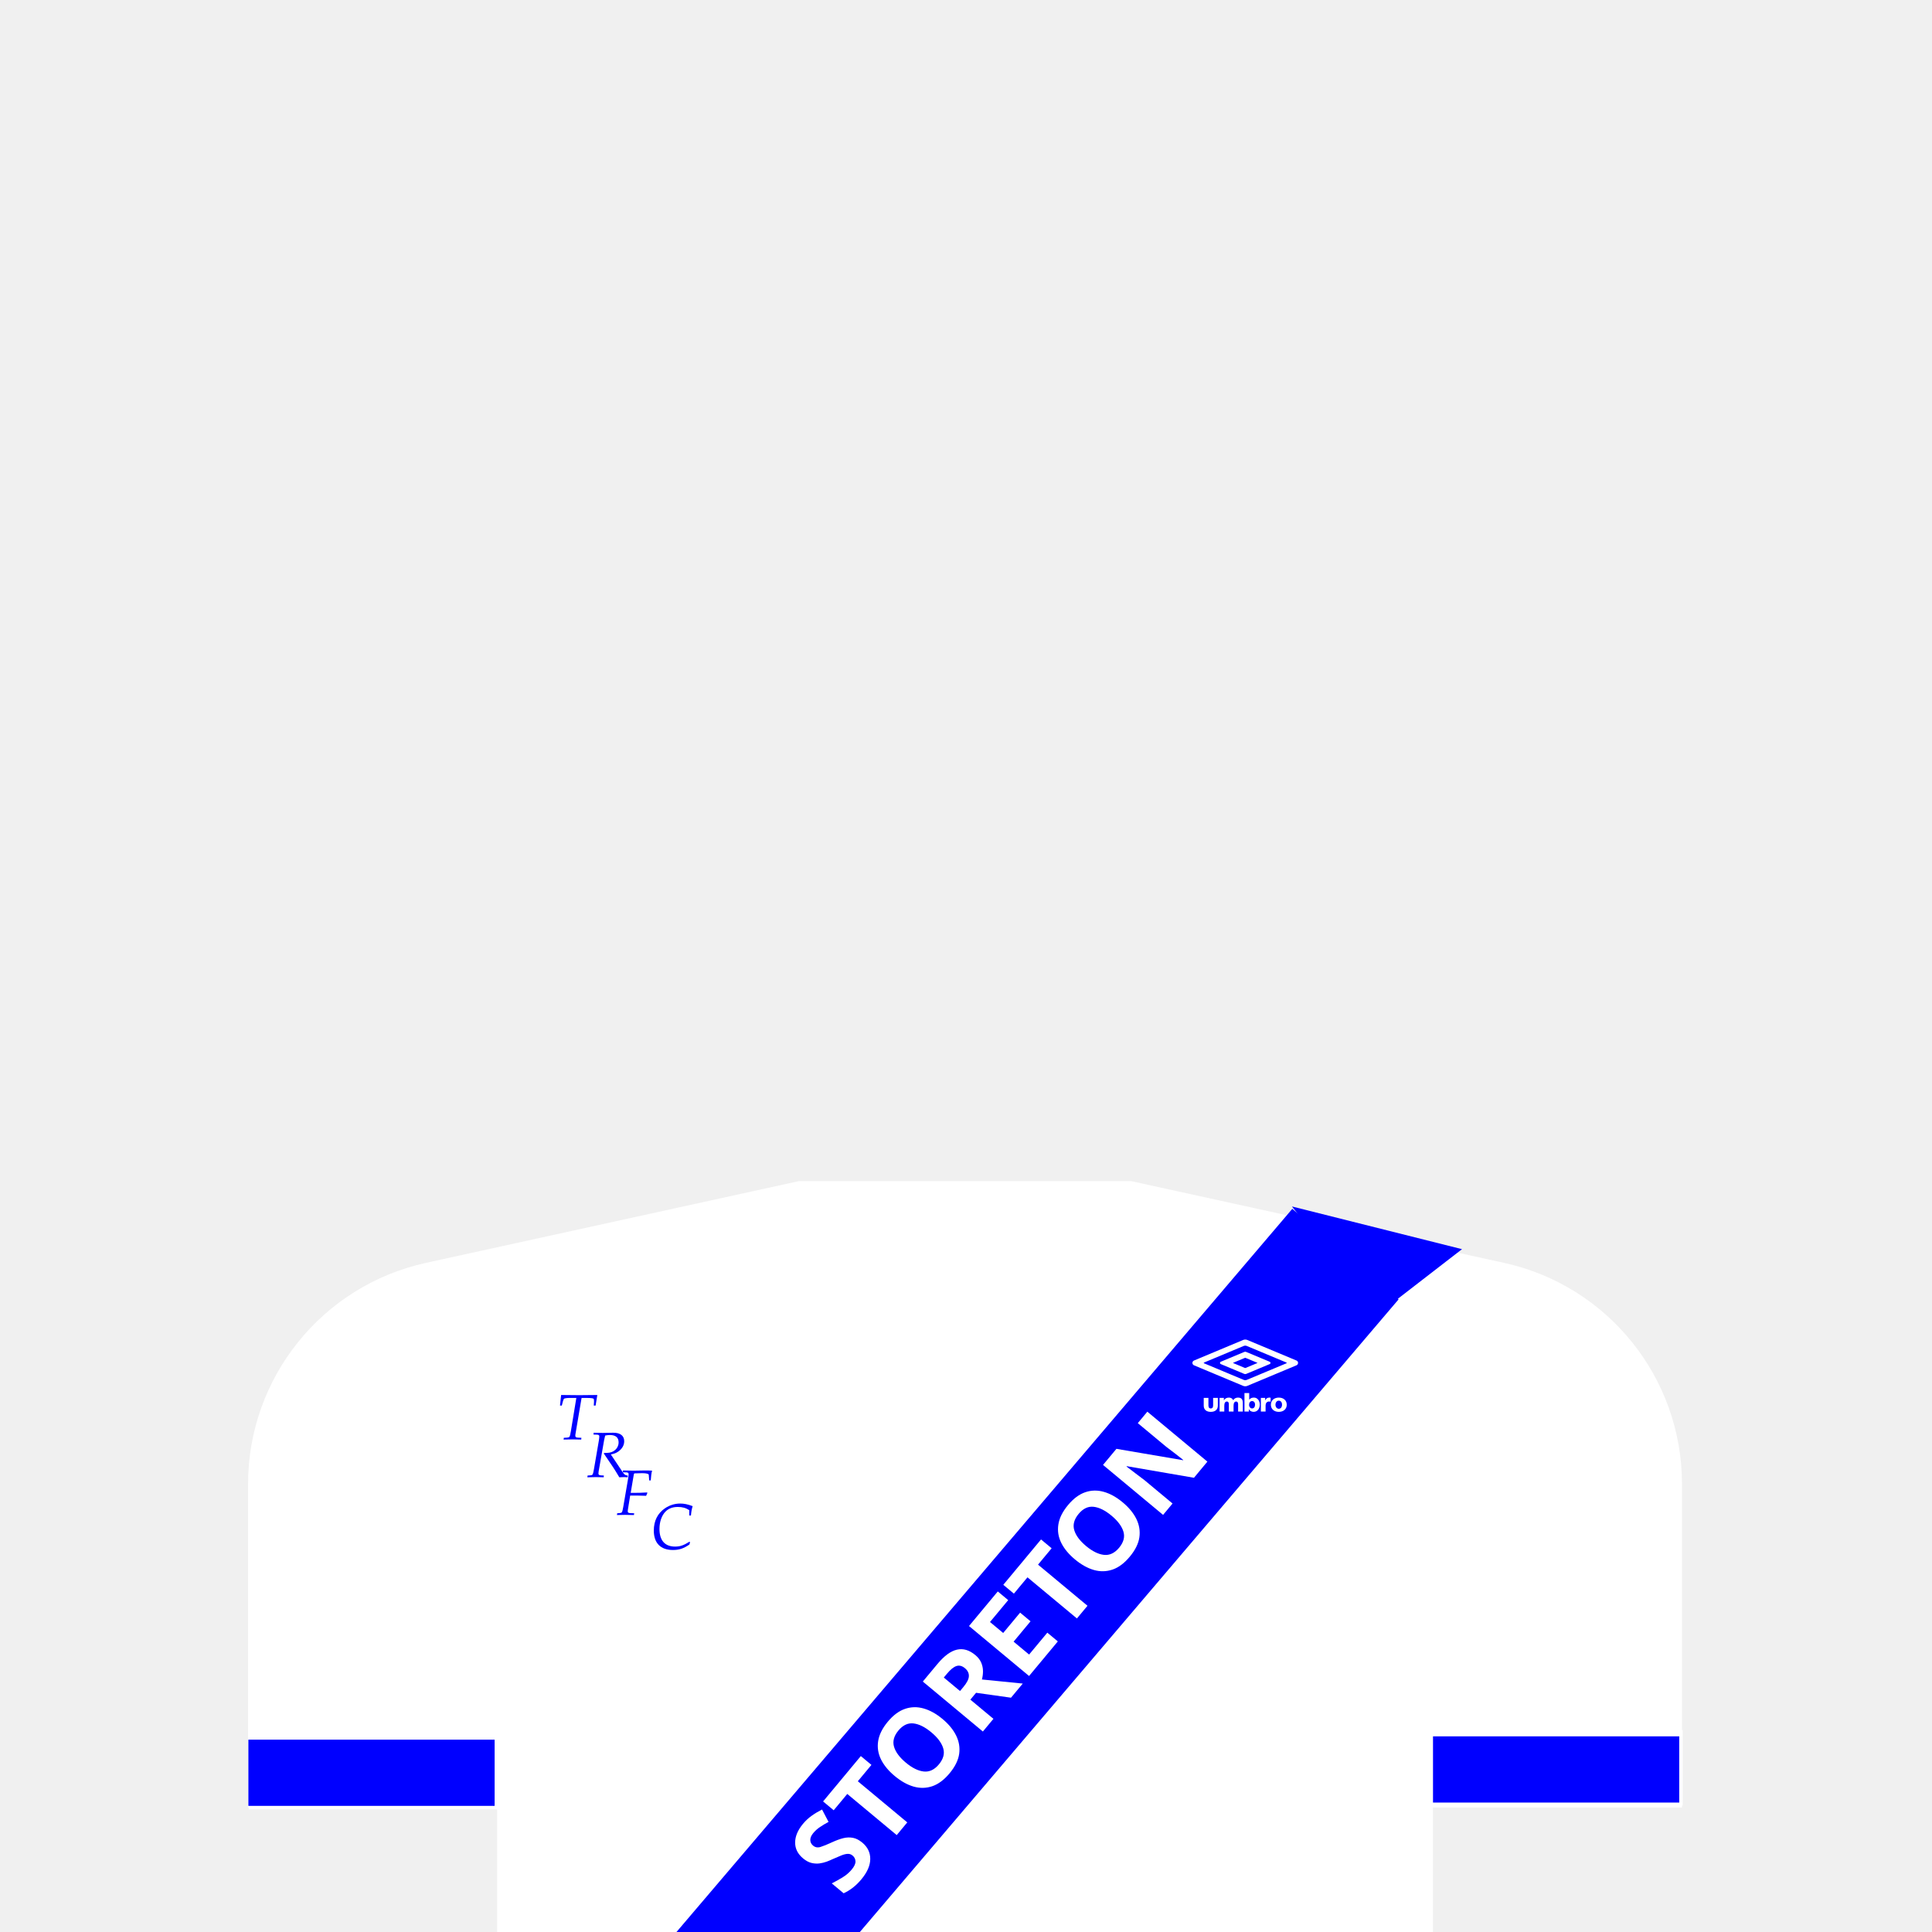
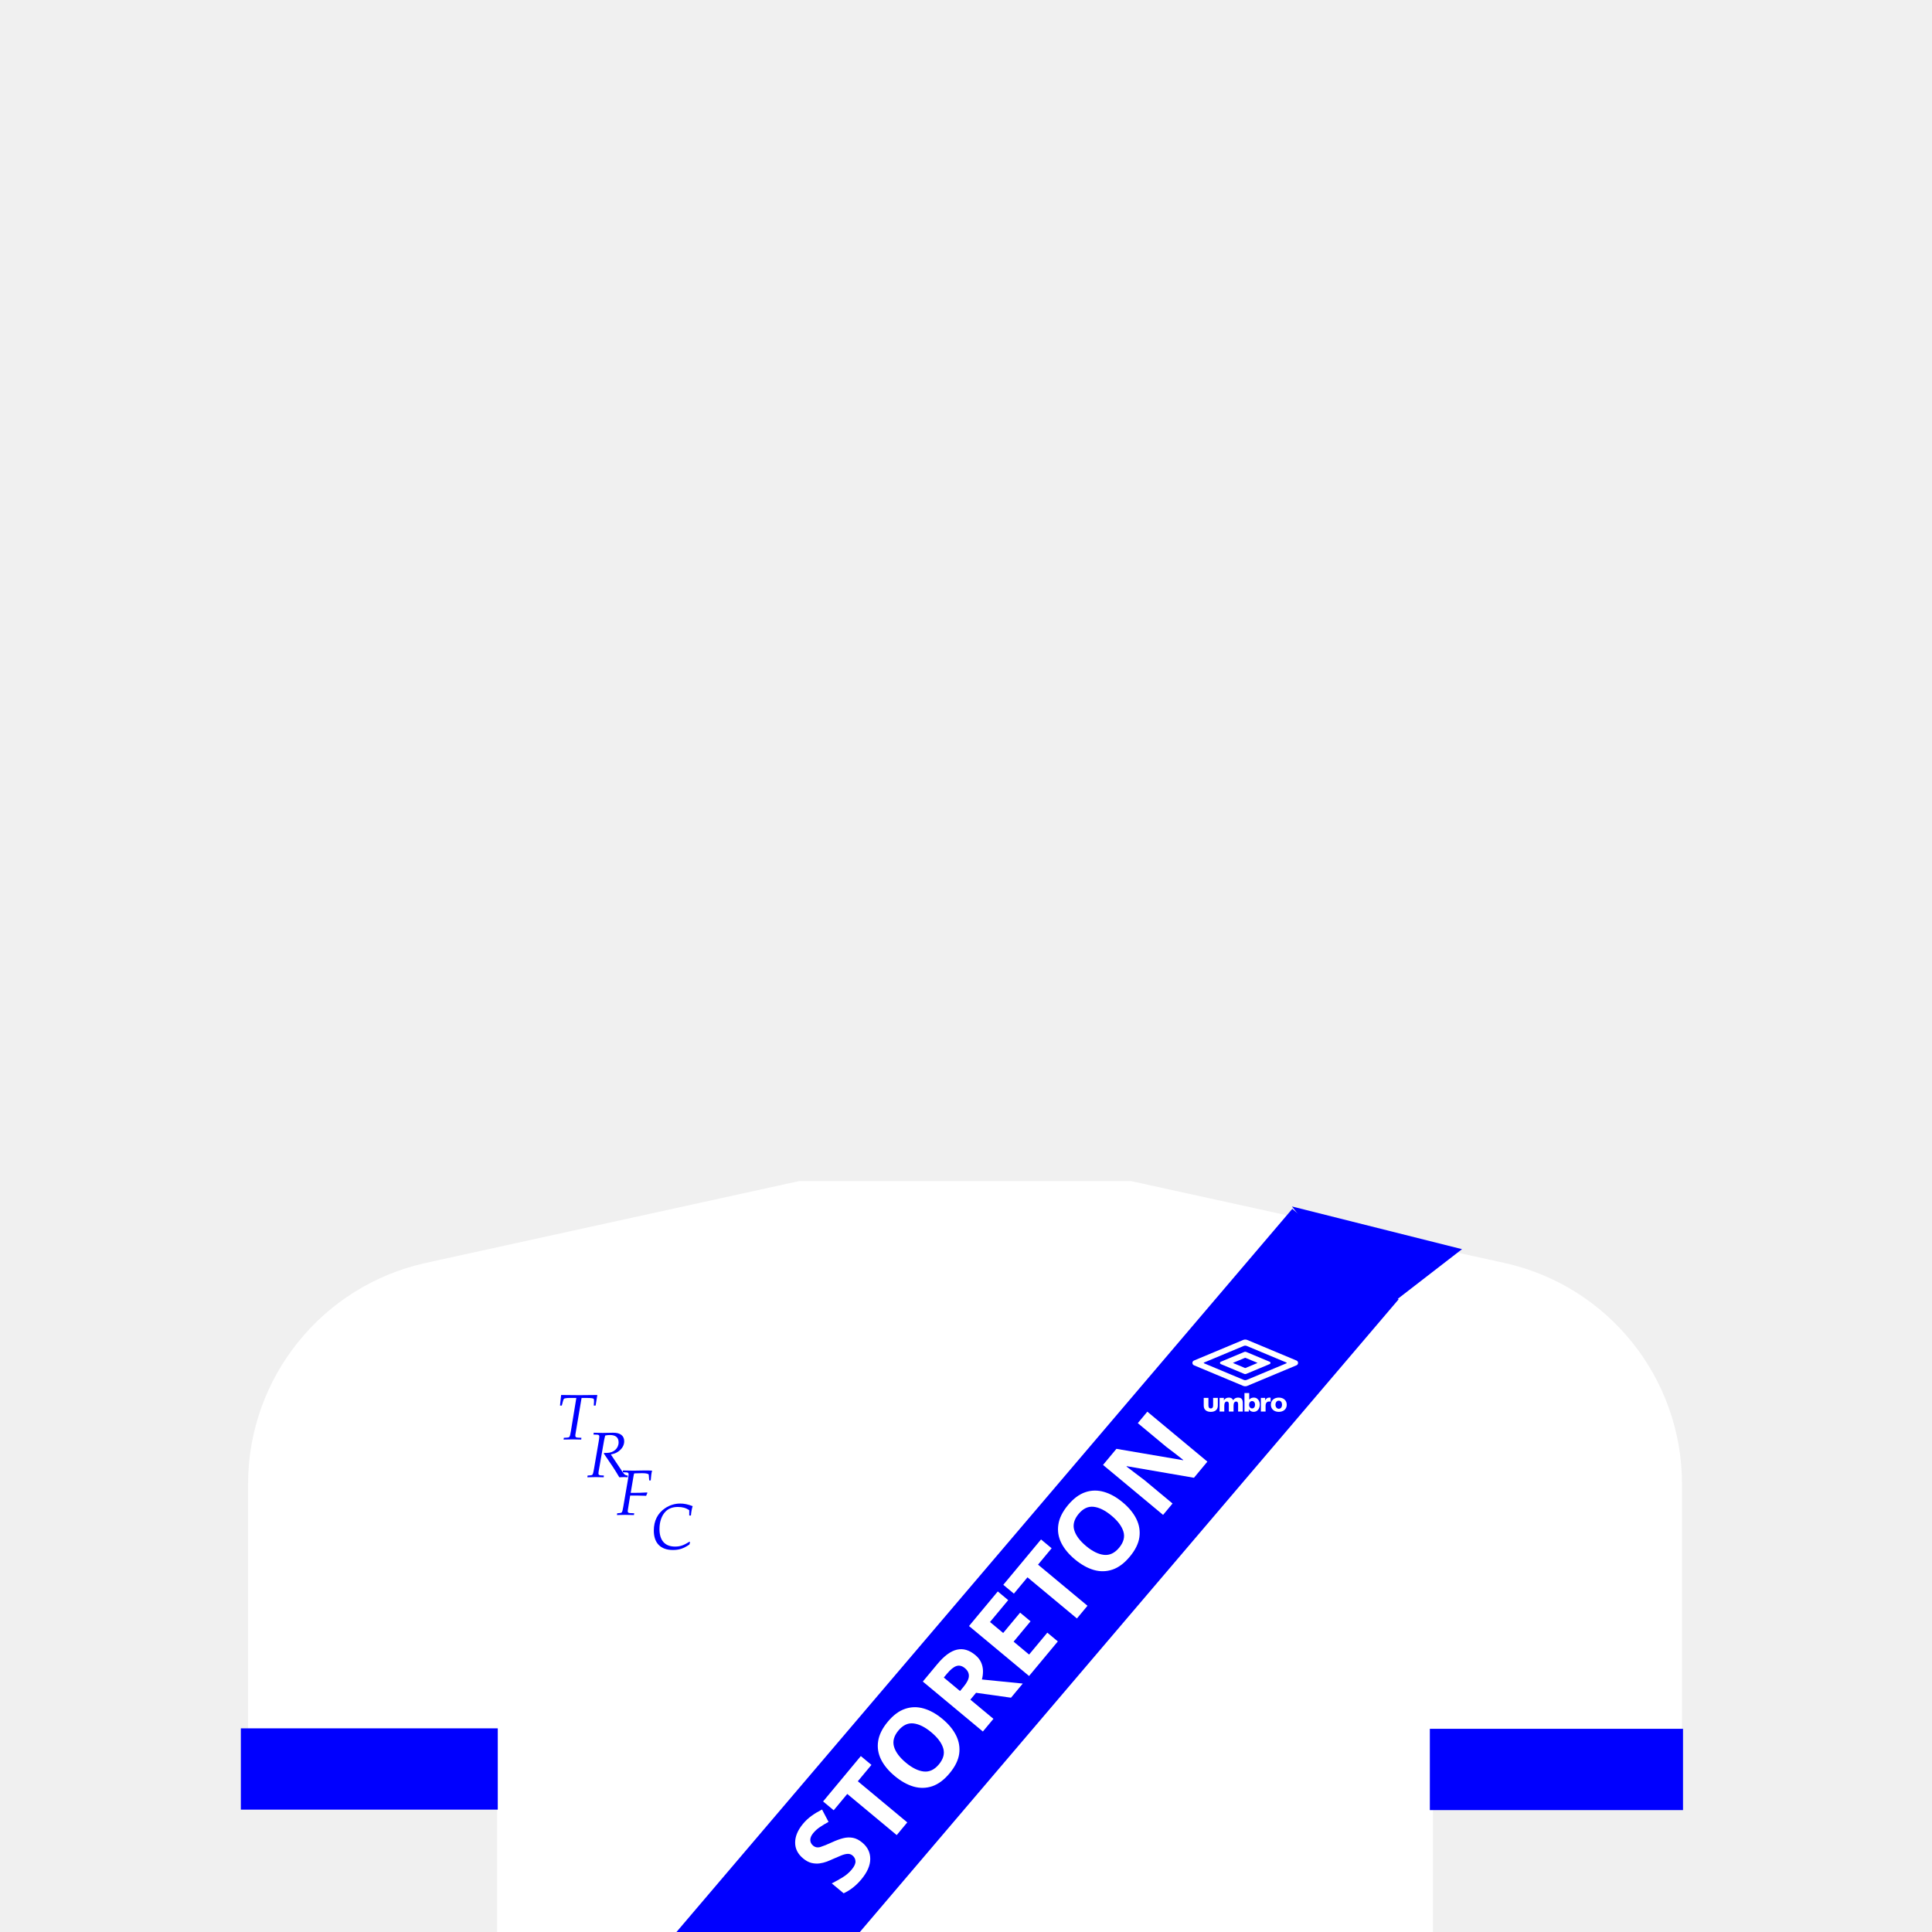
<svg xmlns="http://www.w3.org/2000/svg" width="512" height="512">
  <g id="shirt">
    <g id="chest">
      <path fill="#ffffff" d="m255.742,313.009l44,0l98.846,21.665c27.533,6.035 47.154,30.421 47.154,58.609l0,85.726l-66,0l0,33l-124,0l-124,0l0,-33l-66,0l0,-85.726c0,-28.187 19.621,-52.574 47.154,-58.609l98.846,-21.665l44,0z" />
    </g>
    <g id="left-sleeve">
      <path d="m131.929,479.525l-66,0l0,-20l66,0l0,20z" fill="#ffffff" />
    </g>
    <g id="right-sleeve">
      <path fill="#ffffff" d="m379.927,458.492l66,0l0,20l-66,0l0,-20z" />
    </g>
  </g>
  <g id="stripe">
    <line transform="rotate(-7.897456 264.5,440.4531) " y2="346.023" x2="370.537" y1="534.883" x1="158.463" stroke-width="37" fill="none" stroke="#0000ff" />
    <path d="m329.89,362.513c0.061,0.025 0.16,0.025 0.22,0l3.091,-1.293c0.044,-0.019 0.044,-0.048 0,-0.066l-3.091,-1.294c-0.061,-0.025 -0.16,-0.025 -0.22,0l-3.092,1.294c-0.043,0.018 -0.043,0.047 0,0.066l3.092,1.293zm6.612,-1.626c0.114,0.051 0.193,0.165 0.193,0.299c0,0.135 -0.08,0.249 -0.194,0.3l-6.259,2.617c-0.132,0.057 -0.35,0.057 -0.484,0l-6.258,-2.617c-0.116,-0.051 -0.196,-0.165 -0.196,-0.3c0,-0.134 0.08,-0.249 0.196,-0.299l6.258,-2.617c0.134,-0.057 0.351,-0.057 0.484,0l6.26,2.617zm7.093,-0.328c0.241,0.107 0.405,0.347 0.405,0.627c0,0.281 -0.167,0.521 -0.408,0.628l-13.086,5.472c-0.278,0.116 -0.735,0.116 -1.013,0l-13.084,-5.472c-0.241,-0.106 -0.409,-0.347 -0.409,-0.628c0,-0.28 0.168,-0.521 0.409,-0.627l13.084,-5.472c0.278,-0.116 0.734,-0.116 1.013,0l13.089,5.472zm-13.969,-3.881l-10.512,4.396c-0.147,0.062 -0.147,0.163 0,0.225l10.512,4.396c0.207,0.087 0.543,0.087 0.748,0l10.513,-4.396c0.147,-0.062 0.147,-0.163 0,-0.225l-10.513,-4.396c-0.205,-0.085 -0.542,-0.085 -0.748,0" fill="#ffffff" stroke="null" />
    <path d="m319,370.461l0,2.045c0,1.158 0.814,1.651 1.869,1.651c1.054,0 1.87,-0.493 1.87,-1.651l0,-2.045l-1.247,0l0,1.944c0,0.445 -0.109,0.845 -0.623,0.845c-0.513,0 -0.623,-0.4 -0.623,-0.845l0,-1.944l-1.246,0m19.013,1.819c0,-0.628 0.353,-1.087 0.875,-1.087c0.554,0 0.867,0.475 0.867,1.029c0,0.67 -0.329,1.119 -0.867,1.119c-0.475,0 -0.875,-0.451 -0.875,-1.061m0.887,-1.902c-1.193,0 -2.103,0.693 -2.103,1.893c0,1.192 0.909,1.887 2.103,1.887c1.192,0 2.102,-0.695 2.102,-1.887c0,-1.2 -0.909,-1.893 -2.102,-1.893m-10.815,-0.001c-0.513,0 -0.991,0.208 -1.283,0.695c-0.194,-0.473 -0.617,-0.695 -1.13,-0.695c-0.569,0 -1.068,0.23 -1.319,0.75l-0.014,0l0,-0.666l-1.137,0l0,3.613l1.248,0l0,-1.526c0,-0.777 0.263,-1.131 0.707,-1.131c0.354,0 0.5,0.306 0.5,0.715l0,1.942l1.248,0l0,-1.526c0,-0.777 0.263,-1.131 0.707,-1.131c0.354,0 0.5,0.306 0.5,0.715l0,1.942l1.248,0l0,-2.129c0,-0.978 -0.237,-1.568 -1.277,-1.568m3.73,2.873c-0.435,0 -0.798,-0.413 -0.798,-0.965c0,-0.566 0.318,-0.987 0.798,-0.987c0.507,0 0.791,0.435 0.791,0.936c0,0.602 -0.298,1.016 -0.791,1.016m0.495,-2.875c-0.5,0 -0.923,0.145 -1.242,0.547l-0.014,0l0,-1.743l-1.255,0l0,4.892l1.151,0l0,-0.645l0.014,0c0.16,0.402 0.666,0.729 1.242,0.729c1.075,0 1.651,-0.889 1.651,-1.957c0,-0.874 -0.548,-1.823 -1.546,-1.823m2.989,0.751l-0.014,0l0,-0.666l-1.138,0l0,3.613l1.248,0l0,-1.526c0,-0.708 0.327,-1.131 0.909,-1.131c0.146,0 0.281,0 0.42,0.043l0.001,-1.051c-0.112,-0.017 -0.238,-0.03 -0.36,-0.03c-0.542,0 -0.853,0.291 -1.068,0.748" fill="#ffffff" fill-rule="evenodd" stroke="null" />
    <text font-weight="bold" transform="rotate(-50.2436 261.8359,441.2031) " xml:space="preserve" text-anchor="start" font-family="'Trebuchet MS', Gadget, sans-serif" font-size="29" y="451.453" x="189.5" stroke-width="0" fill="#ffffff" stroke="#0000ff">STORETON</text>
  </g>
  <g id="logo">
    <text transform="rotate(34.41077 61.17969,224.2031) " xml:space="preserve" text-anchor="start" font-family="Helvetica, Arial, sans-serif" font-size="24" y="232.453" x="54.5" fill-opacity="null" stroke-opacity="null" stroke-width="0" fill="#7f3f00" stroke="#0000ff" />
    <text font-style="italic" xml:space="preserve" text-anchor="start" font-family="'Palatino Linotype', 'Book Antiqua', Palatino, serif" font-size="17" y="381.453" x="147.5" stroke-width="0" fill="#0000ff" stroke="#0000ff">T</text>
    <text font-style="italic" xml:space="preserve" text-anchor="start" font-family="'Palatino Linotype', 'Book Antiqua', Palatino, serif" font-size="17" y="391.453" x="155.5" stroke-width="0" fill="#0000ff" stroke="#0000ff">R</text>
    <text font-style="italic" xml:space="preserve" text-anchor="start" font-family="'Palatino Linotype', 'Book Antiqua', Palatino, serif" font-size="17" y="401.453" x="163.5" stroke-width="0" fill="#0000ff" stroke="#0000ff">F</text>
    <text font-style="italic" xml:space="preserve" text-anchor="start" font-family="'Palatino Linotype', 'Book Antiqua', Palatino, serif" font-size="17" y="410.453" x="172.5" stroke-width="0" fill="#0000ff" stroke="#0000ff">C</text>
  </g>
  <line y2="211.453" x2="93.5" y1="305.453" x1="28.5" stroke-opacity="null" stroke-width="3" fill="none" stroke="null" />
  <line y2="81.453" x2="110.5" y1="160.453" x1="48.5" stroke-opacity="null" stroke-width="3" fill="none" stroke="null" />
  <path transform="rotate(52.28609 364.9164,325.3845) " d="m383.176,339.748l0,-28.727l-36.518,28.727l36.518,0z" stroke-opacity="null" stroke-width="0" fill="#0000ff" stroke="#0000ff" />
-   <g id="sleeves" stroke="null">
-     <rect height="17.544" width="65.256" y="461.029" x="65.825" stroke-opacity="null" stroke-width="0" fill="#0000ff" id="svg_17" stroke="#0000ff" />
-     <rect height="17.544" width="65.256" y="460.152" x="379.761" stroke-opacity="null" stroke-width="0" fill="#0000ff" id="svg_18" stroke="#0000ff" />
+   <g id="sleeves">
+     <rect stroke="#0000ff" fill="#0000ff" stroke-width="0" stroke-opacity="null" x="63.825" y="458.029" width="68.09" height="21.544" />
+     <rect stroke="#0000ff" fill="#0000ff" stroke-width="0" stroke-opacity="null" x="378.925" y="458.152" width="67.093" height="21.544" />
  </g>
</svg>
